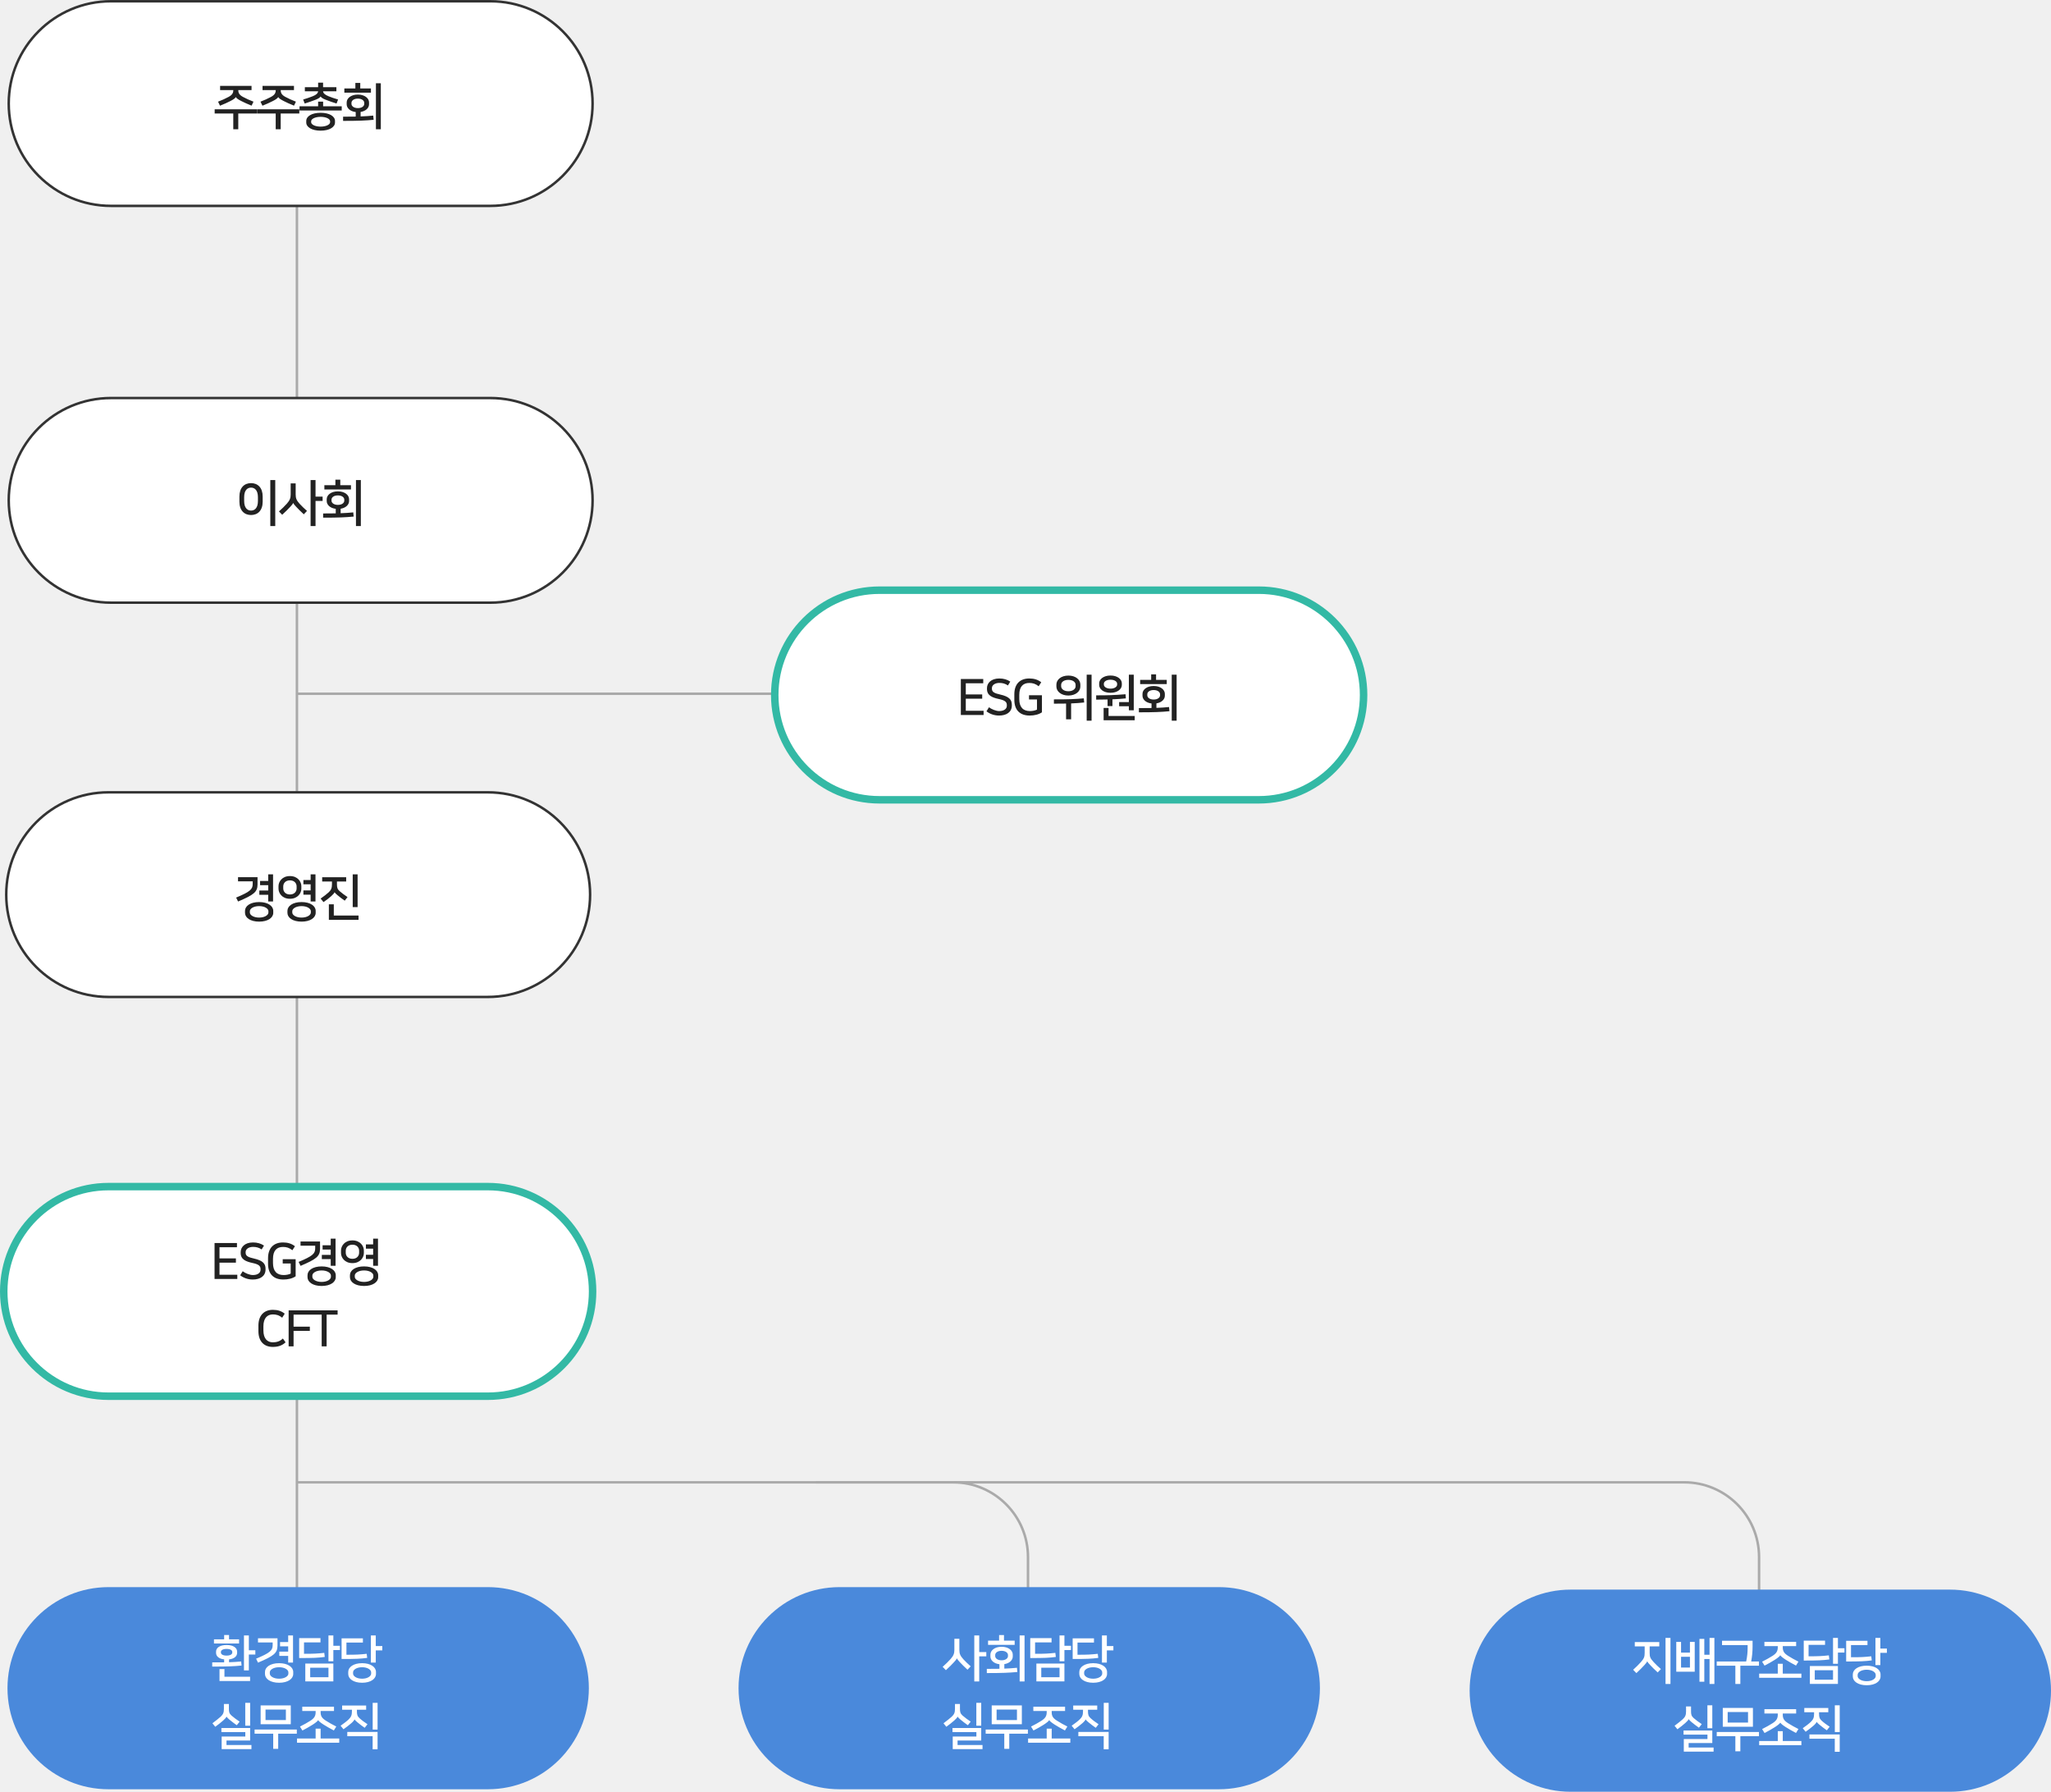
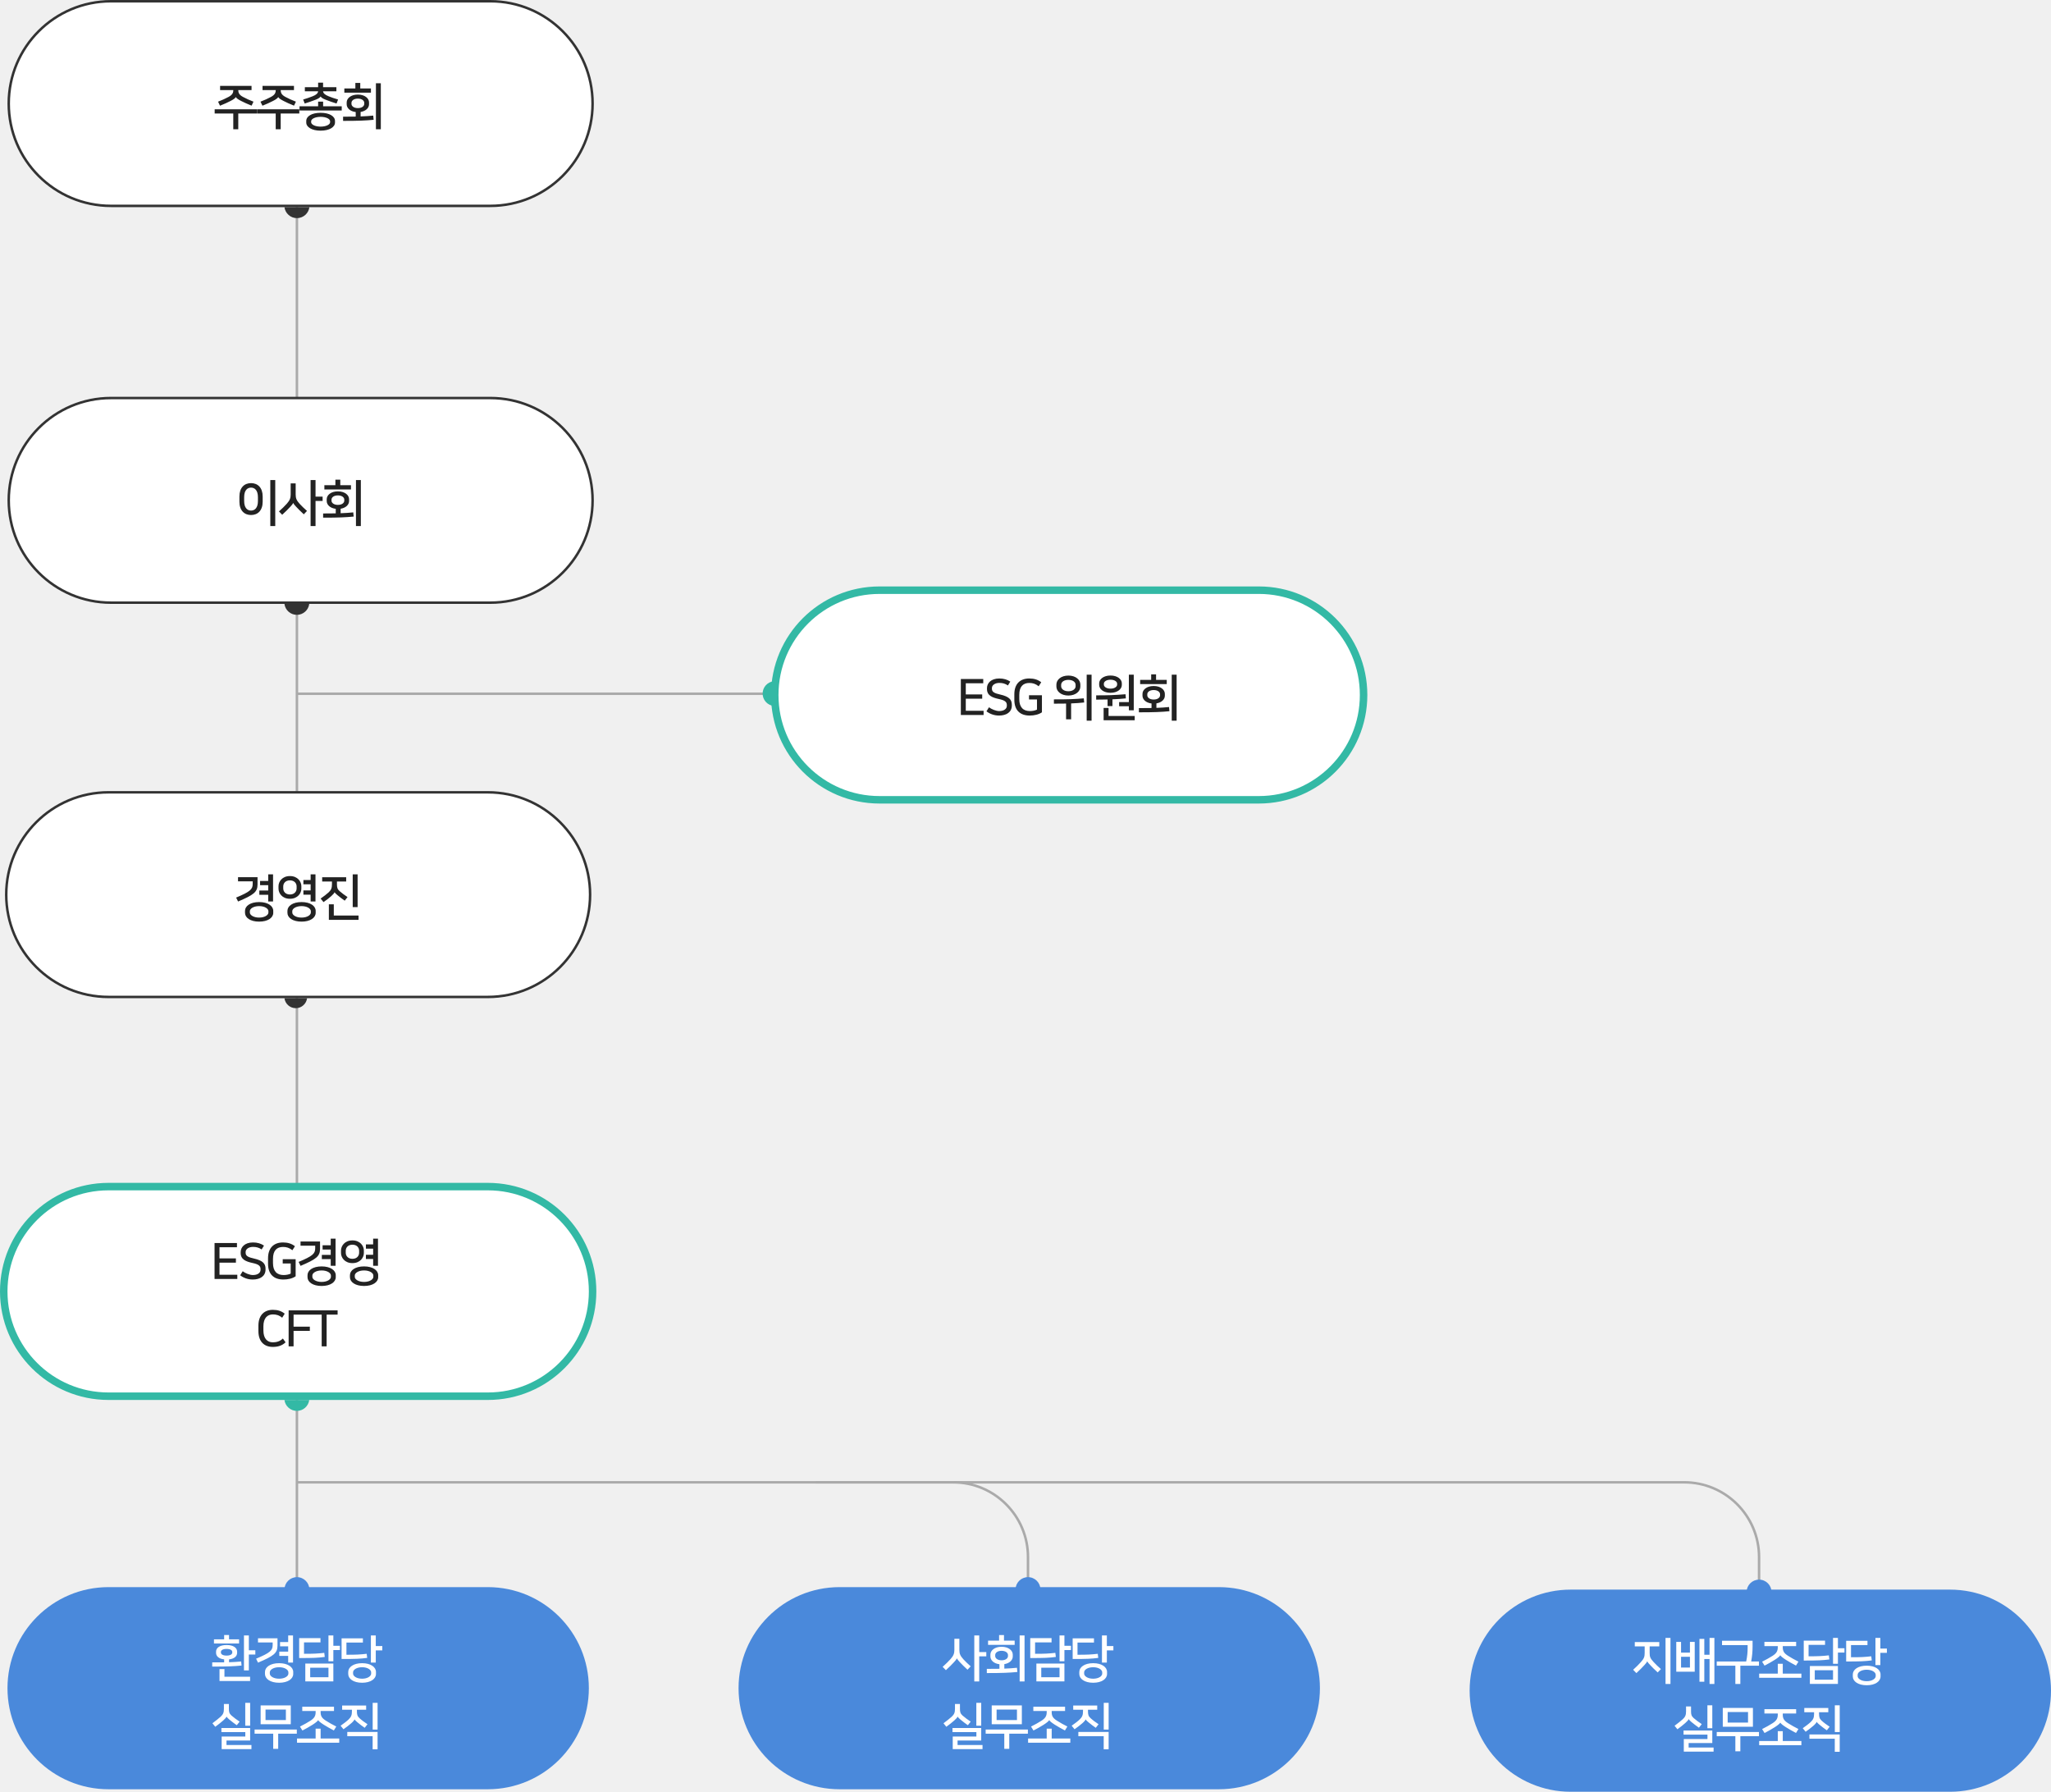
<svg xmlns="http://www.w3.org/2000/svg" width="822" height="718" viewBox="0 0 822 718" fill="none">
  <path d="M119 64L119 652" stroke="#AAAAAA" />
  <path d="M338 278L119 278" stroke="#AAAAAA" />
  <path d="M327 594H675C691.569 594 705 607.431 705 624V711" stroke="#AAAAAA" />
  <path d="M119 594H382C398.569 594 412 607.431 412 624V711" stroke="#AAAAAA" />
  <rect x="3.5" y="0.5" width="234" height="82" rx="41" fill="white" stroke="#333333" />
  <path d="M96.734 40.5C97.814 41.04 99.174 41.7 100.834 42.34L101.594 40.74C100.114 40.18 98.634 39.52 97.354 38.82C95.734 37.94 95.514 37.08 95.494 36.1H100.814V34.42H88.214V36.1H93.514C93.494 37.08 93.254 37.94 91.634 38.82C90.354 39.52 88.874 40.18 87.394 40.74L88.174 42.36C89.834 41.72 91.194 41.06 92.274 40.52C93.594 39.86 94.274 39.36 94.494 38.9H94.514C94.754 39.36 95.414 39.84 96.734 40.5ZM95.494 51.8V45.48H102.954V43.8H86.034V45.48H93.494V51.8H95.494ZM113.737 40.5C114.817 41.04 116.177 41.7 117.837 42.34L118.597 40.74C117.117 40.18 115.637 39.52 114.357 38.82C112.737 37.94 112.517 37.08 112.497 36.1H117.817V34.42H105.217V36.1H110.517C110.497 37.08 110.257 37.94 108.637 38.82C107.357 39.52 105.877 40.18 104.397 40.74L105.177 42.36C106.837 41.72 108.197 41.06 109.277 40.52C110.597 39.86 111.277 39.36 111.497 38.9H111.517C111.757 39.36 112.417 39.84 113.737 40.5ZM112.497 51.8V45.48H119.957V43.8H103.037V45.48H110.497V51.8H112.497ZM128.5 52.36C132.04 52.36 134.26 50.92 134.26 49.1V48.46C134.26 46.6 132.02 45.2 128.5 45.2C124.98 45.2 122.74 46.58 122.74 48.46V49.1C122.74 50.94 124.98 52.36 128.5 52.36ZM128.5 38.68C128.8 39.2 129.68 39.64 130.52 39.96C132 40.54 133.4 41.04 134.88 41.48L135.5 39.88C133.88 39.4 132.6 38.96 131.7 38.58C130.28 38 129.54 37.38 129.48 36.58H134.82V34.94H129.48V33.12H127.5V34.94H122.18V36.58H127.5C127.42 37.38 126.7 38.04 125.3 38.58C123.96 39.1 122.86 39.48 121.5 39.88L122.12 41.48C123.58 41.04 125 40.54 126.5 39.96C127.34 39.64 128.18 39.2 128.48 38.68H128.5ZM129.5 42.6V40.72H127.5V42.6H120.04V44.28H136.96V42.6H129.5ZM128.5 46.82C130.76 46.82 132.3 47.68 132.3 48.58V48.98C132.3 49.88 130.76 50.74 128.5 50.74C126.24 50.74 124.7 49.88 124.7 48.98V48.58C124.7 47.68 126.24 46.82 128.5 46.82ZM149.583 46.32C147.943 46.48 146.423 46.6 144.523 46.66V44.86C146.663 44.52 147.903 43.2 147.903 41.8V41.04C147.903 39.42 146.243 37.9 143.423 37.9C140.603 37.9 138.943 39.42 138.943 41.04V41.8C138.943 43.26 140.263 44.62 142.563 44.9V46.72C141.143 46.76 139.503 46.76 137.503 46.76V48.44C143.823 48.44 146.403 48.32 149.743 48L149.583 46.32ZM152.623 51.8V33.36H150.663V51.8H152.623ZM148.663 35.44H144.383V33.22H142.423V35.44H138.003V37.14H148.663V35.44ZM143.423 43.32C141.763 43.32 140.863 42.48 140.863 41.64V41.2C140.863 40.36 141.743 39.52 143.423 39.52C145.083 39.52 145.983 40.36 145.983 41.2V41.64C145.983 42.48 145.103 43.32 143.423 43.32Z" fill="#222222" />
  <rect x="3.5" y="159.5" width="234" height="82" rx="41" fill="white" stroke="#333333" />
  <path d="M110.315 210.8V192.36H108.335V210.8H110.315ZM100.615 193.6C97.915 193.6 95.955 195.42 95.955 198.96V201.04C95.955 204.56 97.915 206.38 100.615 206.38C103.315 206.38 105.275 204.56 105.275 201.04V198.96C105.275 195.44 103.315 193.6 100.615 193.6ZM100.615 204.6C99.175 204.6 97.855 203.58 97.855 200.76V199.24C97.855 196.42 99.175 195.4 100.615 195.4C102.035 195.4 103.375 196.42 103.375 199.24V200.76C103.375 203.58 102.055 204.6 100.615 204.6ZM129.298 199.02H126.458V192.36H124.478V210.8H126.458V200.74H129.298V199.02ZM117.518 201.54C117.678 201.94 118.158 202.5 118.718 203.1C119.478 203.92 120.378 204.82 121.758 206.1L123.038 204.74C121.838 203.68 120.958 202.84 120.098 201.9C118.878 200.54 118.498 199.72 118.498 198.14V193.7H116.498V198.14C116.498 199.56 116.178 200.46 114.958 201.84C114.058 202.84 113.018 203.86 111.798 204.94L113.098 206.28C114.458 205.04 115.518 203.98 116.338 203.08C116.978 202.38 117.318 201.98 117.498 201.54H117.518ZM141.582 205.32C139.942 205.48 138.422 205.6 136.522 205.66V203.86C138.662 203.52 139.902 202.2 139.902 200.8V200.04C139.902 198.42 138.242 196.9 135.422 196.9C132.602 196.9 130.942 198.42 130.942 200.04V200.8C130.942 202.26 132.262 203.62 134.562 203.9V205.72C133.142 205.76 131.502 205.76 129.502 205.76V207.44C135.822 207.44 138.402 207.32 141.742 207L141.582 205.32ZM144.622 210.8V192.36H142.662V210.8H144.622ZM140.662 194.44H136.382V192.22H134.422V194.44H130.002V196.14H140.662V194.44ZM135.422 202.32C133.762 202.32 132.862 201.48 132.862 200.64V200.2C132.862 199.36 133.742 198.52 135.422 198.52C137.082 198.52 137.982 199.36 137.982 200.2V200.64C137.982 201.48 137.102 202.32 135.422 202.32Z" fill="#222222" />
  <rect x="2.5" y="317.5" width="234" height="82" rx="41" fill="white" stroke="#333333" />
  <path d="M98.195 365.8C98.195 367.74 100.315 369.32 103.855 369.32C107.395 369.32 109.515 367.74 109.515 365.8V365C109.515 363.06 107.395 361.48 103.855 361.48C100.315 361.48 98.195 363.06 98.195 365V365.8ZM101.275 354.26C101.275 356.38 100.195 357.36 94.635 359.68L95.415 361.26C101.715 358.58 103.215 357.46 103.215 354.4V351.5H95.395V353.18H101.275V354.26ZM109.435 361.24V350.36H107.495V353.02H104.235V354.72H107.495V356.86H103.935V358.56H107.495V361.24H109.435ZM107.575 365.68C107.575 366.66 106.135 367.7 103.855 367.7C101.575 367.7 100.135 366.66 100.135 365.68V365.12C100.135 364.14 101.575 363.1 103.855 363.1C106.135 363.1 107.575 364.14 107.575 365.12V365.68ZM115.198 365.8C115.198 367.74 117.318 369.32 120.858 369.32C124.398 369.32 126.518 367.74 126.518 365.8V365C126.518 363.06 124.398 361.48 120.858 361.48C117.318 361.48 115.198 363.06 115.198 365V365.8ZM120.778 355.1C120.778 353.32 119.338 351.06 116.198 351.06C113.058 351.06 111.618 353.32 111.618 355.1V356.12C111.618 357.9 113.058 360.16 116.198 360.16C119.338 360.16 120.778 357.9 120.778 356.12V355.1ZM126.438 361.24V350.36H124.498V352.66H121.598V354.36H124.498V356.82H121.598V358.52H124.498V361.24H126.438ZM124.578 365.68C124.578 366.66 123.138 367.7 120.858 367.7C118.578 367.7 117.138 366.66 117.138 365.68V365.12C117.138 364.14 118.578 363.1 120.858 363.1C123.138 363.1 124.578 364.14 124.578 365.12V365.68ZM118.878 356.02C118.878 357.2 118.038 358.44 116.198 358.44C114.358 358.44 113.518 357.2 113.518 356.02V355.2C113.518 354.02 114.358 352.78 116.198 352.78C118.038 352.78 118.878 354.02 118.878 355.2V356.02ZM134.122 357.54C134.262 357.84 134.662 358.22 135.262 358.72C136.222 359.52 137.122 360.2 138.162 360.92L139.282 359.48C138.122 358.7 137.042 357.92 136.082 357.08C135.222 356.34 135.042 355.58 135.042 354.3V353.24H138.742V351.54H129.122V353.24H133.042V354.38C133.042 355.84 132.722 356.64 131.742 357.56C131.042 358.22 129.782 359.18 128.502 360.08L129.662 361.5C130.782 360.72 131.922 359.86 132.762 359.1C133.382 358.54 133.982 357.88 134.102 357.54H134.122ZM133.782 362.38H131.802V368.6H143.702V366.88H133.782V362.38ZM143.322 363.5V350.36H141.362V363.5H143.322Z" fill="#222222" />
  <rect x="310.5" y="236.5" width="236" height="84" rx="42" fill="white" stroke="#33B9A5" stroke-width="3" />
  <path d="M385.088 272.1V286.52H394.208V284.82H387.068V279.98H393.648V278.28H387.068V273.8H394.068V272.1H385.088ZM400.441 284.94C399.201 284.94 397.441 284.24 396.361 283.42L395.361 285.04C396.561 286 398.341 286.74 400.381 286.74C403.341 286.74 405.521 285.38 405.521 282.74V282.38C405.521 280.38 404.421 279.12 400.861 278.32C398.721 277.84 397.541 277.36 397.541 276.04V275.72C397.541 274.58 398.721 273.66 400.521 273.66C401.841 273.66 402.901 273.96 403.961 274.68L404.901 273.14C403.681 272.32 402.261 271.88 400.501 271.88C397.181 271.88 395.561 273.78 395.561 275.74V276.1C395.561 278.7 397.641 279.54 400.361 280.12C402.701 280.62 403.521 281.26 403.521 282.52V282.84C403.521 283.98 402.481 284.94 400.441 284.94ZM417.585 278.6H412.405V280.3H415.605V284.36C414.845 284.74 413.825 284.94 412.745 284.94C410.165 284.94 408.505 283.48 408.505 280.14V278.48C408.505 275.14 410.025 273.68 412.525 273.68C413.885 273.68 415.025 274 416.285 275L417.305 273.4C415.965 272.34 414.385 271.88 412.525 271.88C408.865 271.88 406.525 274.02 406.525 278.22V280.4C406.525 284.64 408.865 286.74 412.685 286.74C414.485 286.74 416.325 286.32 417.585 285.44V278.6ZM428.183 278.72C431.123 278.72 432.983 277.02 432.983 275.12V274.32C432.983 272.42 431.163 270.72 428.183 270.72C425.203 270.72 423.383 272.42 423.383 274.32V275.12C423.383 277.02 425.243 278.72 428.183 278.72ZM437.483 288.8V270.36H435.523V288.8H437.483ZM429.283 288.24V281.88C431.183 281.8 432.863 281.68 434.523 281.5L434.363 279.84C431.043 280.16 427.663 280.28 422.383 280.26V281.98C424.183 281.98 425.803 281.98 427.263 281.94V288.24H429.283ZM428.183 277C426.483 277 425.283 276.14 425.283 274.98V274.46C425.283 273.24 426.483 272.44 428.183 272.44C429.883 272.44 431.083 273.24 431.083 274.46V274.98C431.083 276.14 429.883 277 428.183 277ZM445.066 277.62C447.886 277.62 449.606 276.12 449.606 274.48V273.84C449.606 272.2 447.886 270.7 445.066 270.7C442.246 270.7 440.526 272.2 440.526 273.84V274.48C440.526 276.12 442.246 277.62 445.066 277.62ZM454.386 284.64V270.36H452.426V281.34H448.526V283H452.426V284.64H454.386ZM444.286 283.68H442.306V288.62H454.766V286.92H444.286V283.68ZM445.846 282.94V280.24C447.786 280.16 449.526 280.04 451.226 279.86L451.086 278.2C446.706 278.56 443.746 278.66 439.326 278.64V280.36C440.966 280.36 442.486 280.34 443.886 280.3V282.94H445.846ZM445.066 275.96C443.366 275.96 442.406 275.14 442.406 274.36V273.96C442.406 273.18 443.366 272.38 445.066 272.38C446.766 272.38 447.726 273.18 447.726 273.96V274.36C447.726 275.14 446.766 275.96 445.066 275.96ZM468.529 283.32C466.889 283.48 465.369 283.6 463.469 283.66V281.86C465.609 281.52 466.849 280.2 466.849 278.8V278.04C466.849 276.42 465.189 274.9 462.369 274.9C459.549 274.9 457.889 276.42 457.889 278.04V278.8C457.889 280.26 459.209 281.62 461.509 281.9V283.72C460.089 283.76 458.449 283.76 456.449 283.76V285.44C462.769 285.44 465.349 285.32 468.689 285L468.529 283.32ZM471.569 288.8V270.36H469.609V288.8H471.569ZM467.609 272.44H463.329V270.22H461.369V272.44H456.949V274.14H467.609V272.44ZM462.369 280.32C460.709 280.32 459.809 279.48 459.809 278.64V278.2C459.809 277.36 460.689 276.52 462.369 276.52C464.029 276.52 464.929 277.36 464.929 278.2V278.64C464.929 279.48 464.049 280.32 462.369 280.32Z" fill="#222222" />
  <rect x="1.5" y="475.5" width="236" height="84" rx="42" fill="white" stroke="#33B9A5" stroke-width="3" />
  <path d="M85.989 498.1V512.52H95.109V510.82H87.969V505.98H94.549V504.28H87.969V499.8H94.969V498.1H85.989ZM101.342 510.94C100.102 510.94 98.342 510.24 97.262 509.42L96.262 511.04C97.462 512 99.242 512.74 101.282 512.74C104.242 512.74 106.422 511.38 106.422 508.74V508.38C106.422 506.38 105.322 505.12 101.762 504.32C99.622 503.84 98.442 503.36 98.442 502.04V501.72C98.442 500.58 99.622 499.66 101.422 499.66C102.742 499.66 103.802 499.96 104.862 500.68L105.802 499.14C104.582 498.32 103.162 497.88 101.402 497.88C98.082 497.88 96.462 499.78 96.462 501.74V502.1C96.462 504.7 98.542 505.54 101.262 506.12C103.602 506.62 104.422 507.26 104.422 508.52V508.84C104.422 509.98 103.382 510.94 101.342 510.94ZM118.487 504.6H113.307V506.3H116.507V510.36C115.747 510.74 114.727 510.94 113.647 510.94C111.067 510.94 109.407 509.48 109.407 506.14V504.48C109.407 501.14 110.927 499.68 113.427 499.68C114.787 499.68 115.927 500 117.187 501L118.207 499.4C116.867 498.34 115.287 497.88 113.427 497.88C109.767 497.88 107.427 500.02 107.427 504.22V506.4C107.427 510.64 109.767 512.74 113.587 512.74C115.387 512.74 117.227 512.32 118.487 511.44V504.6ZM123.245 511.8C123.245 513.74 125.365 515.32 128.905 515.32C132.445 515.32 134.565 513.74 134.565 511.8V511C134.565 509.06 132.445 507.48 128.905 507.48C125.365 507.48 123.245 509.06 123.245 511V511.8ZM126.325 500.26C126.325 502.38 125.245 503.36 119.685 505.68L120.465 507.26C126.765 504.58 128.265 503.46 128.265 500.4V497.5H120.445V499.18H126.325V500.26ZM134.485 507.24V496.36H132.545V499.02H129.285V500.72H132.545V502.86H128.985V504.56H132.545V507.24H134.485ZM132.625 511.68C132.625 512.66 131.185 513.7 128.905 513.7C126.625 513.7 125.185 512.66 125.185 511.68V511.12C125.185 510.14 126.625 509.1 128.905 509.1C131.185 509.1 132.625 510.14 132.625 511.12V511.68ZM140.248 511.8C140.248 513.74 142.368 515.32 145.908 515.32C149.448 515.32 151.568 513.74 151.568 511.8V511C151.568 509.06 149.448 507.48 145.908 507.48C142.368 507.48 140.248 509.06 140.248 511V511.8ZM145.828 501.1C145.828 499.32 144.388 497.06 141.248 497.06C138.108 497.06 136.668 499.32 136.668 501.1V502.12C136.668 503.9 138.108 506.16 141.248 506.16C144.388 506.16 145.828 503.9 145.828 502.12V501.1ZM151.488 507.24V496.36H149.548V498.66H146.648V500.36H149.548V502.82H146.648V504.52H149.548V507.24H151.488ZM149.628 511.68C149.628 512.66 148.188 513.7 145.908 513.7C143.628 513.7 142.188 512.66 142.188 511.68V511.12C142.188 510.14 143.628 509.1 145.908 509.1C148.188 509.1 149.628 510.14 149.628 511.12V511.68ZM143.928 502.02C143.928 503.2 143.088 504.44 141.248 504.44C139.408 504.44 138.568 503.2 138.568 502.02V501.2C138.568 500.02 139.408 498.78 141.248 498.78C143.088 498.78 143.928 500.02 143.928 501.2V502.02ZM113.368 536.38C112.168 537.56 110.728 537.9 109.348 537.9C107.168 537.9 105.568 536.44 105.568 533.14V531.48C105.568 528.18 107.168 526.72 109.348 526.72C110.648 526.72 111.788 526.98 113.088 528.04L114.108 526.42C112.768 525.36 111.328 524.88 109.348 524.88C105.928 524.88 103.568 527.02 103.568 531.22V533.4C103.568 537.64 105.908 539.74 109.348 539.74C111.288 539.74 113.008 539.28 114.448 537.9L113.368 536.38ZM115.679 525.1V539.52H117.659V533.32H124.179V531.62H117.659V526.8H124.599V525.1H115.679ZM130.906 539.52V526.8H135.306V525.1H124.526V526.8H128.926V539.52H130.906Z" fill="#222222" />
  <rect x="3" y="636" width="233" height="81" rx="40.5" fill="#4A89DB" />
  <path d="M96.654 665.8C94.914 665.96 93.494 666.04 91.794 666.1V664.96C93.934 664.72 95.034 663.66 95.034 662.36V661.84C95.034 660.38 93.614 659.2 90.814 659.2C88.014 659.2 86.594 660.36 86.594 661.84V662.36C86.594 663.66 87.674 664.72 89.834 664.96V666.14C88.514 666.16 86.974 666.16 85.054 666.16V667.84C91.214 667.84 93.634 667.74 96.814 667.42L96.654 665.8ZM99.734 669.38V663.02H102.334V661.3H99.734V655.36H97.774V669.38H99.734ZM89.954 668.84H87.974V673.62H100.234V671.92H89.954V668.84ZM91.794 656.92V655.2H89.834V656.92H85.754V658.58H95.814V656.92H91.794ZM90.814 660.76C92.394 660.76 93.094 661.34 93.094 661.98V662.22C93.094 662.86 92.394 663.44 90.814 663.44C89.234 663.44 88.534 662.86 88.534 662.22V661.98C88.534 661.34 89.234 660.76 90.814 660.76ZM106.197 670.8C106.197 672.74 108.317 674.32 111.857 674.32C115.397 674.32 117.517 672.74 117.517 670.8V670C117.517 668.06 115.397 666.48 111.857 666.48C108.317 666.48 106.197 668.06 106.197 670V670.8ZM109.277 659.26C109.277 661.38 108.197 662.36 102.637 664.68L103.417 666.26C109.717 663.58 111.217 662.46 111.217 659.4V656.5H103.397V658.18H109.277V659.26ZM117.437 666.24V655.36H115.497V658.02H112.237V659.72H115.497V661.86H111.937V663.56H115.497V666.24H117.437ZM115.577 670.68C115.577 671.66 114.137 672.7 111.857 672.7C109.577 672.7 108.137 671.66 108.137 670.68V670.12C108.137 669.14 109.577 668.1 111.857 668.1C114.137 668.1 115.577 669.14 115.577 670.12V670.68ZM122.36 666.62V673.78H133.6V666.62H122.36ZM129.96 662.34C127.18 662.64 125.94 662.72 121.84 662.72V658.14H128.44V656.44H119.9V664.42C125.66 664.42 127.34 664.34 130.16 663.98L129.96 662.34ZM124.32 668.3H131.64V672.1H124.32V668.3ZM136.22 659.5H133.6V655.36H131.64V665.72H133.6V661.22H136.22V659.5ZM139.563 670.8C139.563 672.74 141.643 674.32 145.123 674.32C148.603 674.32 150.683 672.74 150.683 670.8V670C150.683 668.06 148.603 666.48 145.123 666.48C141.643 666.48 139.563 668.06 139.563 670V670.8ZM146.963 662.72C144.183 663.02 142.943 663.1 138.843 663.1V658.22H145.443V656.52H136.903V664.8C142.663 664.8 144.343 664.72 147.163 664.36L146.963 662.72ZM148.743 670.68C148.743 671.66 147.343 672.7 145.123 672.7C142.903 672.7 141.503 671.66 141.503 670.68V670.12C141.503 669.14 142.903 668.1 145.123 668.1C147.343 668.1 148.743 669.14 148.743 670.12V670.68ZM153.223 659.62H150.603V655.36H148.643V666.24H150.603V661.34H153.223V659.62ZM100.254 691.54V682.36H98.294V691.54H100.254ZM100.774 700.92V699.28H90.774V697.48H100.254V692.46H88.734V694.1H98.314V695.88H88.834V700.92H100.774ZM90.814 687.88C90.914 688.16 91.434 688.66 91.954 689.1C92.894 689.9 93.874 690.6 94.894 691.34L96.034 689.9C94.894 689.14 93.714 688.3 92.774 687.46C91.874 686.64 91.734 686 91.734 684.76V682.82H89.734V684.84C89.734 686.26 89.414 687 88.434 687.92C87.714 688.58 86.414 689.6 85.134 690.56L86.274 691.96C87.374 691.18 88.614 690.18 89.454 689.44C90.194 688.78 90.714 688.2 90.794 687.88H90.814ZM116.537 683.4H104.457V690.94H116.537V683.4ZM111.497 700.8V694.74H118.957V693.06H102.037V694.74H109.497V700.8H111.497ZM106.417 685.06H114.577V689.28H106.417V685.06ZM127.52 689.32C127.72 689.66 128.38 690.26 129.7 691.1C131.04 691.94 132.1 692.54 133.8 693.44L134.78 691.86C133.1 691 132.12 690.48 130.58 689.5C128.98 688.48 128.5 687.62 128.5 686.12V685.64H133.86V683.92H121.14V685.64H126.5V686.12C126.5 687.64 125.94 688.54 124.4 689.54C123.12 690.36 121.94 691 120.22 691.88L121.2 693.46C122.7 692.68 123.92 692 125.28 691.14C126.6 690.3 127.28 689.68 127.5 689.32H127.52ZM128.5 696.66V692.72H126.5V696.66H119.04V698.34H135.96V696.66H128.5ZM142.123 689C142.263 689.3 142.663 689.68 143.263 690.18C144.223 690.98 145.123 691.66 146.163 692.38L147.283 690.94C146.103 690.16 145.023 689.38 144.083 688.52C143.203 687.72 143.043 687.04 143.043 685.76V685.14H146.743V683.44H137.123V685.14H141.043V685.84C141.043 687.3 140.703 688.06 139.723 689.02C139.003 689.72 137.783 690.64 136.503 691.54L137.663 692.96C138.783 692.18 139.903 691.3 140.763 690.56C141.403 690.02 141.983 689.34 142.103 689H142.123ZM139.183 695.74H149.343V700.98H151.323V694.04H139.183V695.74ZM151.323 693.08V682.36H149.363V693.08H151.323Z" fill="white" />
  <rect x="296" y="636" width="233" height="81" rx="40.5" fill="#4A89DB" />
  <path d="M395.294 662.02H392.454V655.36H390.474V673.8H392.454V663.74H395.294V662.02ZM383.514 664.54C383.674 664.94 384.154 665.5 384.714 666.1C385.474 666.92 386.374 667.82 387.754 669.1L389.034 667.74C387.834 666.68 386.954 665.84 386.094 664.9C384.874 663.54 384.494 662.72 384.494 661.14V656.7H382.494V661.14C382.494 662.56 382.174 663.46 380.954 664.84C380.054 665.84 379.014 666.86 377.794 667.94L379.094 669.28C380.454 668.04 381.514 666.98 382.334 666.08C382.974 665.38 383.314 664.98 383.494 664.54H383.514ZM407.577 668.32C405.937 668.48 404.417 668.6 402.517 668.66V666.86C404.657 666.52 405.897 665.2 405.897 663.8V663.04C405.897 661.42 404.237 659.9 401.417 659.9C398.597 659.9 396.937 661.42 396.937 663.04V663.8C396.937 665.26 398.257 666.62 400.557 666.9V668.72C399.137 668.76 397.497 668.76 395.497 668.76V670.44C401.817 670.44 404.397 670.32 407.737 670L407.577 668.32ZM410.617 673.8V655.36H408.657V673.8H410.617ZM406.657 657.44H402.377V655.22H400.417V657.44H395.997V659.14H406.657V657.44ZM401.417 665.32C399.757 665.32 398.857 664.48 398.857 663.64V663.2C398.857 662.36 399.737 661.52 401.417 661.52C403.077 661.52 403.977 662.36 403.977 663.2V663.64C403.977 664.48 403.097 665.32 401.417 665.32ZM415.36 666.62V673.78H426.6V666.62H415.36ZM422.96 662.34C420.18 662.64 418.94 662.72 414.84 662.72V658.14H421.44V656.44H412.9V664.42C418.66 664.42 420.34 664.34 423.16 663.98L422.96 662.34ZM417.32 668.3H424.64V672.1H417.32V668.3ZM429.22 659.5H426.6V655.36H424.64V665.72H426.6V661.22H429.22V659.5ZM432.563 670.8C432.563 672.74 434.643 674.32 438.123 674.32C441.603 674.32 443.683 672.74 443.683 670.8V670C443.683 668.06 441.603 666.48 438.123 666.48C434.643 666.48 432.563 668.06 432.563 670V670.8ZM439.963 662.72C437.183 663.02 435.943 663.1 431.843 663.1V658.22H438.443V656.52H429.903V664.8C435.663 664.8 437.343 664.72 440.163 664.36L439.963 662.72ZM441.743 670.68C441.743 671.66 440.343 672.7 438.123 672.7C435.903 672.7 434.503 671.66 434.503 670.68V670.12C434.503 669.14 435.903 668.1 438.123 668.1C440.343 668.1 441.743 669.14 441.743 670.12V670.68ZM446.223 659.62H443.603V655.36H441.643V666.24H443.603V661.34H446.223V659.62ZM393.254 691.54V682.36H391.294V691.54H393.254ZM393.774 700.92V699.28H383.774V697.48H393.254V692.46H381.734V694.1H391.314V695.88H381.834V700.92H393.774ZM383.814 687.88C383.914 688.16 384.434 688.66 384.954 689.1C385.894 689.9 386.874 690.6 387.894 691.34L389.034 689.9C387.894 689.14 386.714 688.3 385.774 687.46C384.874 686.64 384.734 686 384.734 684.76V682.82H382.734V684.84C382.734 686.26 382.414 687 381.434 687.92C380.714 688.58 379.414 689.6 378.134 690.56L379.274 691.96C380.374 691.18 381.614 690.18 382.454 689.44C383.194 688.78 383.714 688.2 383.794 687.88H383.814ZM409.537 683.4H397.457V690.94H409.537V683.4ZM404.497 700.8V694.74H411.957V693.06H395.037V694.74H402.497V700.8H404.497ZM399.417 685.06H407.577V689.28H399.417V685.06ZM420.52 689.32C420.72 689.66 421.38 690.26 422.7 691.1C424.04 691.94 425.1 692.54 426.8 693.44L427.78 691.86C426.1 691 425.12 690.48 423.58 689.5C421.98 688.48 421.5 687.62 421.5 686.12V685.64H426.86V683.92H414.14V685.64H419.5V686.12C419.5 687.64 418.94 688.54 417.4 689.54C416.12 690.36 414.94 691 413.22 691.88L414.2 693.46C415.7 692.68 416.92 692 418.28 691.14C419.6 690.3 420.28 689.68 420.5 689.32H420.52ZM421.5 696.66V692.72H419.5V696.66H412.04V698.34H428.96V696.66H421.5ZM435.123 689C435.263 689.3 435.663 689.68 436.263 690.18C437.223 690.98 438.123 691.66 439.163 692.38L440.283 690.94C439.103 690.16 438.023 689.38 437.083 688.52C436.203 687.72 436.043 687.04 436.043 685.76V685.14H439.743V683.44H430.123V685.14H434.043V685.84C434.043 687.3 433.703 688.06 432.723 689.02C432.003 689.72 430.783 690.64 429.503 691.54L430.663 692.96C431.783 692.18 432.903 691.3 433.763 690.56C434.403 690.02 434.983 689.34 435.103 689H435.123ZM432.183 695.74H442.343V700.98H444.323V694.04H432.183V695.74ZM444.323 693.08V682.36H442.363V693.08H444.323Z" fill="white" />
  <rect x="589" y="637" width="233" height="81" rx="40.5" fill="#4A89DB" />
  <path d="M660.191 665.72C660.351 666.12 660.851 666.68 661.411 667.28C662.171 668.1 663.011 668.94 664.371 670.18L665.671 668.84C664.491 667.8 663.651 667.02 662.791 666.08C661.371 664.54 661.151 663.94 661.151 662.36V659.74H665.011V658.02H655.191V659.74H659.151V662.36C659.151 663.84 658.931 664.6 657.611 666.06C656.711 667.06 655.731 668.04 654.531 669.12L655.831 670.46C657.171 669.22 658.171 668.2 658.991 667.3C659.631 666.6 659.991 666.16 660.171 665.72H660.191ZM669.491 674.8V656.36H667.511V674.8H669.491ZM679.214 669.9V657.96H677.294V662.24H673.734V657.96H671.814V669.9H679.214ZM687.094 656.36H685.154V663.1H683.054V656.74H681.114V673.9H683.054V664.82H685.154V674.8H687.094V656.36ZM673.734 663.92H677.294V668.22H673.734V663.92ZM701.837 665.8C702.217 663.8 702.397 661.78 702.397 659.86V657.5H690.157V659.24H700.417V660.32C700.417 662.1 700.257 663.84 699.837 665.8H688.037V667.48H695.497V674.8H697.497V667.48H704.957V665.8H701.837ZM713.52 663.32C713.72 663.66 714.38 664.26 715.7 665.1C717.04 665.94 718.1 666.54 719.8 667.44L720.78 665.86C719.1 665 718.12 664.48 716.58 663.5C714.98 662.48 714.5 661.62 714.5 660.12V659.64H719.86V657.92H707.14V659.64H712.5V660.12C712.5 661.64 711.94 662.54 710.4 663.54C709.12 664.36 707.94 665 706.22 665.88L707.2 667.46C708.7 666.68 709.92 666 711.28 665.14C712.6 664.3 713.28 663.68 713.5 663.32H713.52ZM714.5 670.66V666.72H712.5V670.66H705.04V672.34H721.96V670.66H714.5ZM725.363 667.62V674.78H736.603V667.62H725.363ZM732.963 663.34C730.183 663.64 728.943 663.72 724.843 663.72V659.14H731.443V657.44H722.903V665.42C728.663 665.42 730.343 665.34 733.163 664.98L732.963 663.34ZM727.323 669.3H734.643V673.1H727.323V669.3ZM739.223 660.5H736.603V656.36H734.643V666.72H736.603V662.22H739.223V660.5ZM742.566 671.8C742.566 673.74 744.646 675.32 748.126 675.32C751.606 675.32 753.686 673.74 753.686 671.8V671C753.686 669.06 751.606 667.48 748.126 667.48C744.646 667.48 742.566 669.06 742.566 671V671.8ZM749.966 663.72C747.186 664.02 745.946 664.1 741.846 664.1V659.22H748.446V657.52H739.906V665.8C745.666 665.8 747.346 665.72 750.166 665.36L749.966 663.72ZM751.746 671.68C751.746 672.66 750.346 673.7 748.126 673.7C745.906 673.7 744.506 672.66 744.506 671.68V671.12C744.506 670.14 745.906 669.1 748.126 669.1C750.346 669.1 751.746 670.14 751.746 671.12V671.68ZM756.226 660.62H753.606V656.36H751.646V667.24H753.606V662.34H756.226V660.62ZM686.254 692.54V683.36H684.294V692.54H686.254ZM686.774 701.92V700.28H676.774V698.48H686.254V693.46H674.734V695.1H684.314V696.88H674.834V701.92H686.774ZM676.814 688.88C676.914 689.16 677.434 689.66 677.954 690.1C678.894 690.9 679.874 691.6 680.894 692.34L682.034 690.9C680.894 690.14 679.714 689.3 678.774 688.46C677.874 687.64 677.734 687 677.734 685.76V683.82H675.734V685.84C675.734 687.26 675.414 688 674.434 688.92C673.714 689.58 672.414 690.6 671.134 691.56L672.274 692.96C673.374 692.18 674.614 691.18 675.454 690.44C676.194 689.78 676.714 689.2 676.794 688.88H676.814ZM702.537 684.4H690.457V691.94H702.537V684.4ZM697.497 701.8V695.74H704.957V694.06H688.037V695.74H695.497V701.8H697.497ZM692.417 686.06H700.577V690.28H692.417V686.06ZM713.52 690.32C713.72 690.66 714.38 691.26 715.7 692.1C717.04 692.94 718.1 693.54 719.8 694.44L720.78 692.86C719.1 692 718.12 691.48 716.58 690.5C714.98 689.48 714.5 688.62 714.5 687.12V686.64H719.86V684.92H707.14V686.64H712.5V687.12C712.5 688.64 711.94 689.54 710.4 690.54C709.12 691.36 707.94 692 706.22 692.88L707.2 694.46C708.7 693.68 709.92 693 711.28 692.14C712.6 691.3 713.28 690.68 713.5 690.32H713.52ZM714.5 697.66V693.72H712.5V697.66H705.04V699.34H721.96V697.66H714.5ZM728.123 690C728.263 690.3 728.663 690.68 729.263 691.18C730.223 691.98 731.123 692.66 732.163 693.38L733.283 691.94C732.103 691.16 731.023 690.38 730.083 689.52C729.203 688.72 729.043 688.04 729.043 686.76V686.14H732.743V684.44H723.123V686.14H727.043V686.84C727.043 688.3 726.703 689.06 725.723 690.02C725.003 690.72 723.783 691.64 722.503 692.54L723.663 693.96C724.783 693.18 725.903 692.3 726.763 691.56C727.403 691.02 727.983 690.34 728.103 690H728.123ZM725.183 696.74H735.343V701.98H737.323V695.04H725.183V696.74ZM737.323 694.08V683.36H735.363V694.08H737.323Z" fill="white" />
+   <circle cx="119" cy="637" r="5" fill="#4A89DB" />
+   <circle cx="412" cy="637" r="5" fill="#4A89DB" />
+   <circle cx="705" cy="638" r="5" fill="#4A89DB" />
+   <path fill-rule="evenodd" clip-rule="evenodd" d="M114 561C114.308 563.47 116.415 565.382 118.969 565.382C121.523 565.382 123.63 563.47 123.938 561H114Z" fill="#33B9A5" />
+   <path fill-rule="evenodd" clip-rule="evenodd" d="M114 400C114.281 402.255 116.205 404 118.536 404C120.867 404 122.791 402.255 123.072 400H114Z" fill="#333333" />
+   <path fill-rule="evenodd" clip-rule="evenodd" d="M114 242C114.308 244.47 116.415 246.382 118.969 246.382C121.523 246.382 123.63 244.47 123.938 242H114Z" fill="#333333" />
+   <path fill-rule="evenodd" clip-rule="evenodd" d="M114 83C114.31 85.486 116.43 87.409 119 87.409C121.57 87.409 123.69 85.486 124 83H114Z" fill="#333333" />
+   <path fill-rule="evenodd" clip-rule="evenodd" d="M310 282.877C307.545 282.571 305.646 280.477 305.646 277.939C305.646 275.401 307.545 273.307 310 273.001L310 282.877Z" fill="#33B9A5" />
</svg>
